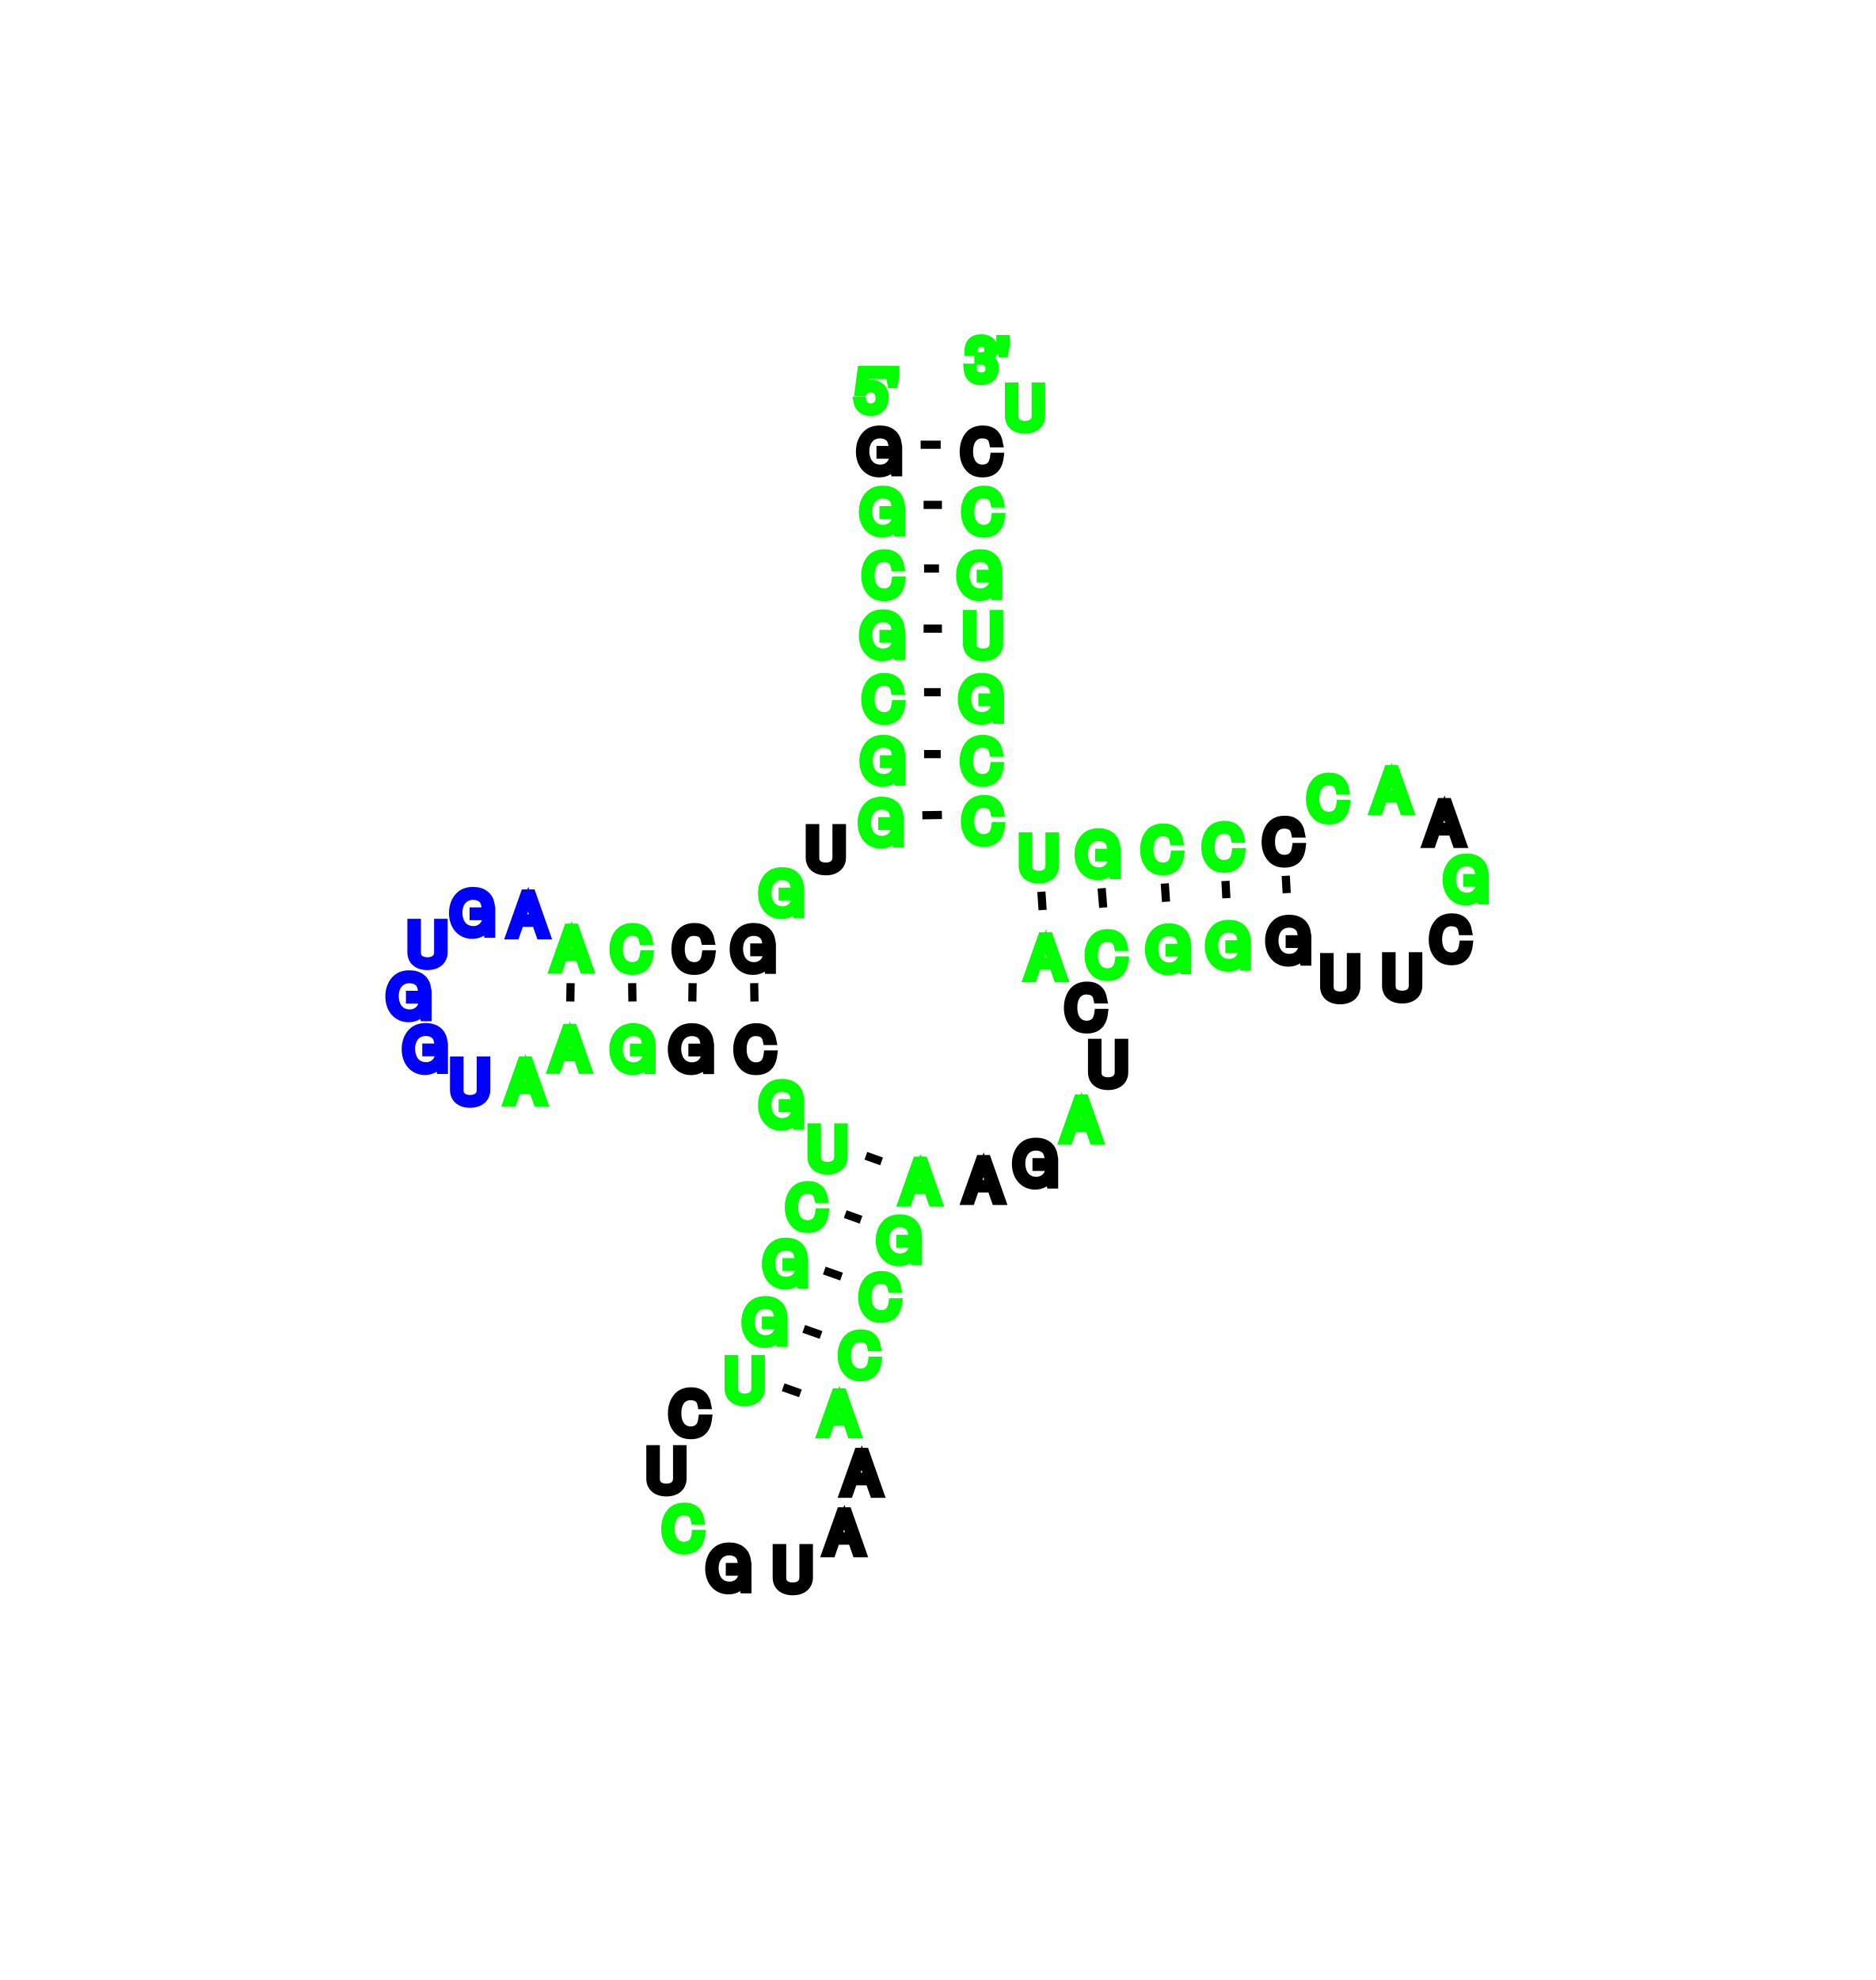
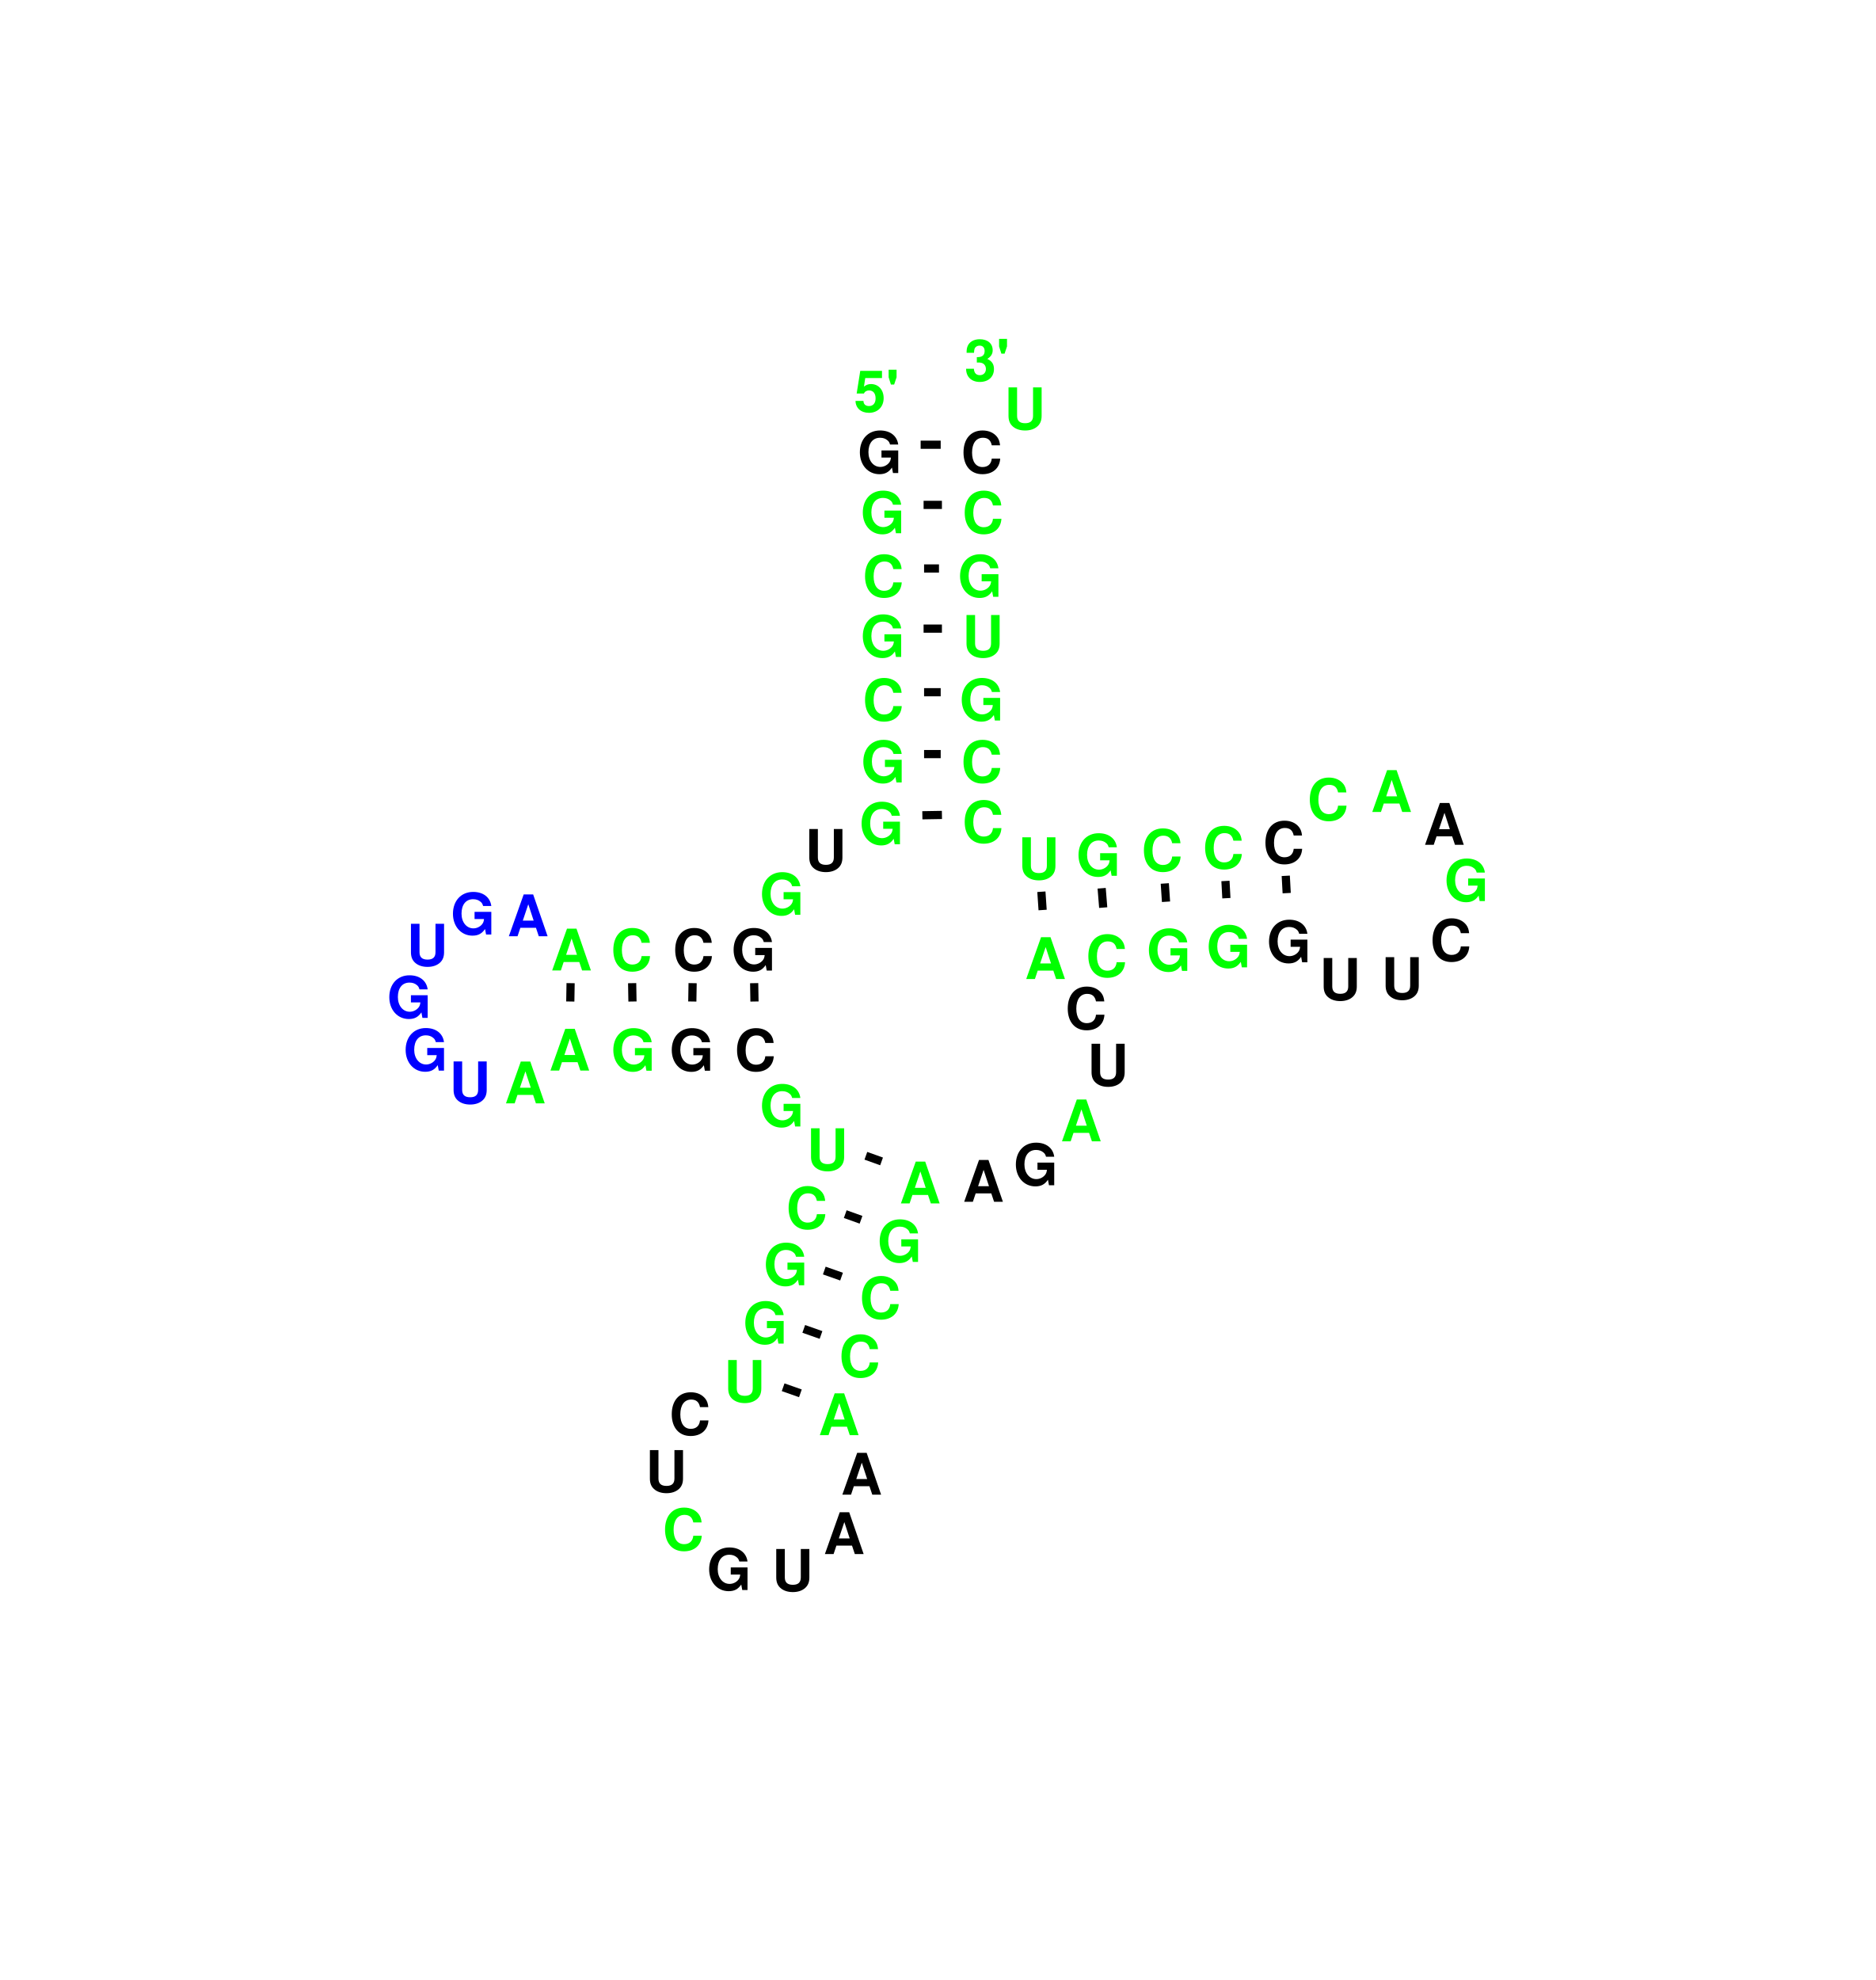
- <svg xmlns="http://www.w3.org/2000/svg" width="229.195" height="241.929" style="font-size: 7px; stroke: none; font-family: Helvetica; ">
+ <svg xmlns="http://www.w3.org/2000/svg" width="229.195" height="241.929" style="font-size: 7px; font-weight: bold; font-family: Helvetica; ">
  <g>
    <style type="text/css">


- text.red {stroke: rgb(255, 0, 0); }
- text.green {stroke: rgb(0, 255, 0); }
- text.blue {stroke: rgb(0, 0, 255); }
- text.black {stroke: rgb(0, 0, 0); }
- text.gray {stroke: rgb(204, 204, 204); }
- text.brown {stroke: rgb(211.65, 104.55, 30.6); }
- text {stroke: rgb(0, 0, 0); fill: none; text-anchor: middle; dominant-baseline: middle; }
+ text.red {fill: rgb(255, 0, 0); }
+ text.green {fill: rgb(0, 255, 0); }
+ text.blue {fill: rgb(0, 0, 255); }
+ text.black {fill: rgb(0, 0, 0); }
+ text.gray {fill: rgb(204, 204, 204); }
+ text.brown {fill: rgb(211.65, 104.55, 30.6); }
+ text {fill: rgb(0, 0, 0); text-anchor: middle; dominant-baseline: middle; }
circle.red {stroke: rgb(255, 0, 0); fill: none; }
circle.green {stroke: rgb(0, 255, 0); fill: none; }
circle.blue {stroke: rgb(0, 0, 255); fill: none; }
circle.black {stroke: rgb(0, 0, 0); fill: none; }
circle.gray {stroke: rgb(204, 204, 204); fill: none; }
circle.brown {stroke: rgb(211.65, 104.55, 30.6); fill: none; }
- circle {stroke: rgb(0, 0, 0); fill: none; }
+ circle {stroke: rgb(0, 0, 0); }
line.red {stroke: rgb(255, 0, 0); }
line.green {stroke: rgb(0, 255, 0); }
line.blue {stroke: rgb(0, 0, 255); }
line.black {stroke: rgb(0, 0, 0); }
line.gray {stroke: rgb(204, 204, 204); }
line.brown {stroke: rgb(211.65, 104.55, 30.6); }
- line {stroke: rgb(0, 0, 0); fill: none; }
+ line {stroke: rgb(0, 0, 0); }
</style>
  </g>
  <g>
    <text x="107.138" y="47.838" class="green">5'</text>
  </g>
  <g>
    <text x="107.505" y="55.34" class="black">G</text>
  </g>
  <g>
    <line x1="112.505" y1="54.34" x2="114.955" y2="54.34" class="black" />
  </g>
  <g>
    <text x="107.865" y="62.69" class="green">G</text>
  </g>
  <g>
    <line x1="112.865" y1="61.69" x2="115.105" y2="61.69" class="black" />
  </g>
  <g>
    <text x="107.925" y="70.46" class="green">C</text>
  </g>
  <g>
    <line x1="112.925" y1="69.46" x2="114.745" y2="69.46" class="black" />
  </g>
  <g>
    <text x="107.865" y="77.809" class="green">G</text>
  </g>
  <g>
    <line x1="112.865" y1="76.809" x2="115.105" y2="76.809" class="black" />
  </g>
  <g>
    <text x="107.925" y="85.579" class="green">C</text>
  </g>
  <g>
    <line x1="112.925" y1="84.579" x2="114.955" y2="84.579" class="black" />
  </g>
  <g>
    <text x="107.925" y="93.139" class="green">G</text>
  </g>
  <g>
    <line x1="112.925" y1="92.139" x2="114.955" y2="92.139" class="black" />
  </g>
  <g>
    <text x="107.715" y="100.699" class="green">G</text>
  </g>
  <g>
    <line x1="112.714" y1="99.615" x2="115.106" y2="99.574" class="black" />
  </g>
  <g>
    <text x="100.895" y="103.959" class="black">U</text>
  </g>
  <g>
    <text x="95.545" y="109.309" class="green">G</text>
  </g>
  <g>
    <text x="92.075" y="116.129" class="black">G</text>
  </g>
  <g>
    <line x1="92.161" y1="120.129" x2="92.199" y2="122.37" class="black" />
  </g>
  <g>
    <text x="84.725" y="116.129" class="black">C</text>
  </g>
  <g>
    <line x1="84.639" y1="120.129" x2="84.601" y2="122.37" class="black" />
  </g>
  <g>
    <text x="77.165" y="116.129" class="green">C</text>
  </g>
  <g>
    <line x1="77.251" y1="120.129" x2="77.289" y2="122.37" class="black" />
  </g>
  <g>
    <text x="69.815" y="116.129" class="green">A</text>
  </g>
  <g>
    <line x1="69.729" y1="120.129" x2="69.691" y2="122.37" class="black" />
  </g>
  <g>
    <text x="64.521" y="111.949" class="blue">A</text>
  </g>
  <g>
    <text x="57.778" y="111.723" class="blue">G</text>
  </g>
  <g>
    <text x="52.215" y="115.539" class="blue">U</text>
  </g>
  <g>
    <text x="50" y="121.911" class="blue">G</text>
  </g>
  <g>
    <text x="51.995" y="128.356" class="blue">G</text>
  </g>
  <g>
    <text x="57.424" y="132.361" class="blue">U</text>
  </g>
  <g>
    <text x="64.17" y="132.366" class="green">A</text>
  </g>
  <g>
    <text x="69.605" y="128.369" class="green">A</text>
  </g>
  <g>
    <text x="77.375" y="128.369" class="green">G</text>
  </g>
  <g>
    <text x="84.515" y="128.369" class="black">G</text>
  </g>
  <g>
    <text x="92.285" y="128.369" class="black">C</text>
  </g>
  <g>
    <text x="95.545" y="135.179" class="green">G</text>
  </g>
  <g>
    <text x="101.105" y="140.529" class="green">U</text>
  </g>
  <g>
    <line x1="105.811" y1="141.22" x2="107.73" y2="141.909" class="black" />
  </g>
  <g>
    <text x="98.585" y="147.659" class="green">C</text>
  </g>
  <g>
    <line x1="103.291" y1="148.349" x2="105.219" y2="149.04" class="black" />
  </g>
  <g>
    <text x="96.015" y="154.579" class="green">G</text>
  </g>
  <g>
    <line x1="100.73" y1="155.243" x2="102.84" y2="155.986" class="black" />
  </g>
  <g>
    <text x="93.505" y="161.709" class="green">G</text>
  </g>
  <g>
    <line x1="98.221" y1="162.373" x2="100.33" y2="163.116" class="black" />
  </g>
  <g>
    <text x="90.985" y="168.839" class="green">U</text>
  </g>
  <g>
    <line x1="95.701" y1="169.503" x2="97.81" y2="170.246" class="black" />
  </g>
  <g>
    <text x="84.305" y="172.859" class="black">C</text>
  </g>
  <g>
    <text x="81.415" y="179.849" class="black">U</text>
  </g>
  <g>
    <text x="83.485" y="186.949" class="green">C</text>
  </g>
  <g>
    <text x="89.085" y="191.819" class="black">G</text>
  </g>
  <g>
    <text x="96.855" y="191.929" class="black">U</text>
  </g>
  <g>
    <text x="103.145" y="187.439" class="black">A</text>
  </g>
  <g>
    <text x="105.275" y="180.179" class="black">A</text>
  </g>
  <g>
    <text x="102.525" y="172.909" class="green">A</text>
  </g>
  <g>
    <text x="105.045" y="165.779" class="green">C</text>
  </g>
  <g>
    <text x="107.555" y="158.649" class="green">C</text>
  </g>
  <g>
    <text x="109.925" y="151.729" class="green">G</text>
  </g>
  <g>
    <text x="112.435" y="144.599" class="green">A</text>
  </g>
  <g>
    <text x="120.165" y="144.399" class="black">A</text>
  </g>
  <g>
    <text x="126.565" y="142.359" class="black">G</text>
  </g>
  <g>
    <text x="132.115" y="137.009" class="green">A</text>
  </g>
  <g>
    <text x="135.385" y="130.199" class="black">U</text>
  </g>
  <g>
    <text x="132.695" y="123.289" class="black">C</text>
  </g>
  <g>
    <text x="127.745" y="117.179" class="green">A</text>
  </g>
  <g>
    <line x1="127.41" y1="111.191" x2="127.26" y2="108.958" class="black" />
  </g>
  <g>
    <text x="135.215" y="116.879" class="green">C</text>
  </g>
  <g>
    <line x1="134.815" y1="110.896" x2="134.625" y2="108.533" class="black" />
  </g>
  <g>
    <text x="142.825" y="116.169" class="green">G</text>
  </g>
  <g>
    <line x1="142.49" y1="110.181" x2="142.34" y2="107.948" class="black" />
  </g>
  <g>
    <text x="150.135" y="115.739" class="green">G</text>
  </g>
  <g>
    <line x1="149.867" y1="109.747" x2="149.754" y2="107.642" class="black" />
  </g>
  <g>
    <text x="157.505" y="115.119" class="black">G</text>
  </g>
  <g>
    <line x1="157.237" y1="109.127" x2="157.123" y2="107.012" class="black" />
  </g>
  <g>
    <text x="163.755" y="119.719" class="black">U</text>
  </g>
  <g>
    <text x="171.325" y="119.619" class="black">U</text>
  </g>
  <g>
    <text x="177.275" y="114.949" class="black">C</text>
  </g>
  <g>
    <text x="179.195" y="107.639" class="green">G</text>
  </g>
  <g>
    <text x="176.485" y="100.779" class="black">A</text>
  </g>
  <g>
    <text x="170.035" y="96.76" class="green">A</text>
  </g>
  <g>
    <text x="162.275" y="97.749" class="green">C</text>
  </g>
  <g>
    <text x="156.855" y="103.019" class="black">C</text>
  </g>
  <g>
    <text x="149.485" y="103.649" class="green">C</text>
  </g>
  <g>
    <text x="142.005" y="103.959" class="green">C</text>
  </g>
  <g>
    <text x="134.225" y="104.549" class="green">G</text>
  </g>
  <g>
    <text x="126.925" y="104.969" class="green">U</text>
  </g>
  <g>
    <text x="120.105" y="100.489" class="green">C</text>
  </g>
  <g>
    <text x="119.955" y="93.139" class="green">C</text>
  </g>
  <g>
    <text x="119.955" y="85.579" class="green">G</text>
  </g>
  <g>
    <text x="120.105" y="77.809" class="green">U</text>
  </g>
  <g>
    <text x="119.745" y="70.46" class="green">G</text>
  </g>
  <g>
    <text x="120.105" y="62.69" class="green">C</text>
  </g>
  <g>
    <text x="119.955" y="55.34" class="black">C</text>
  </g>
  <g>
    <text x="125.237" y="50" class="green">U</text>
  </g>
  <g>
    <text x="120.634" y="44.066" class="green">3'</text>
  </g>
</svg>
